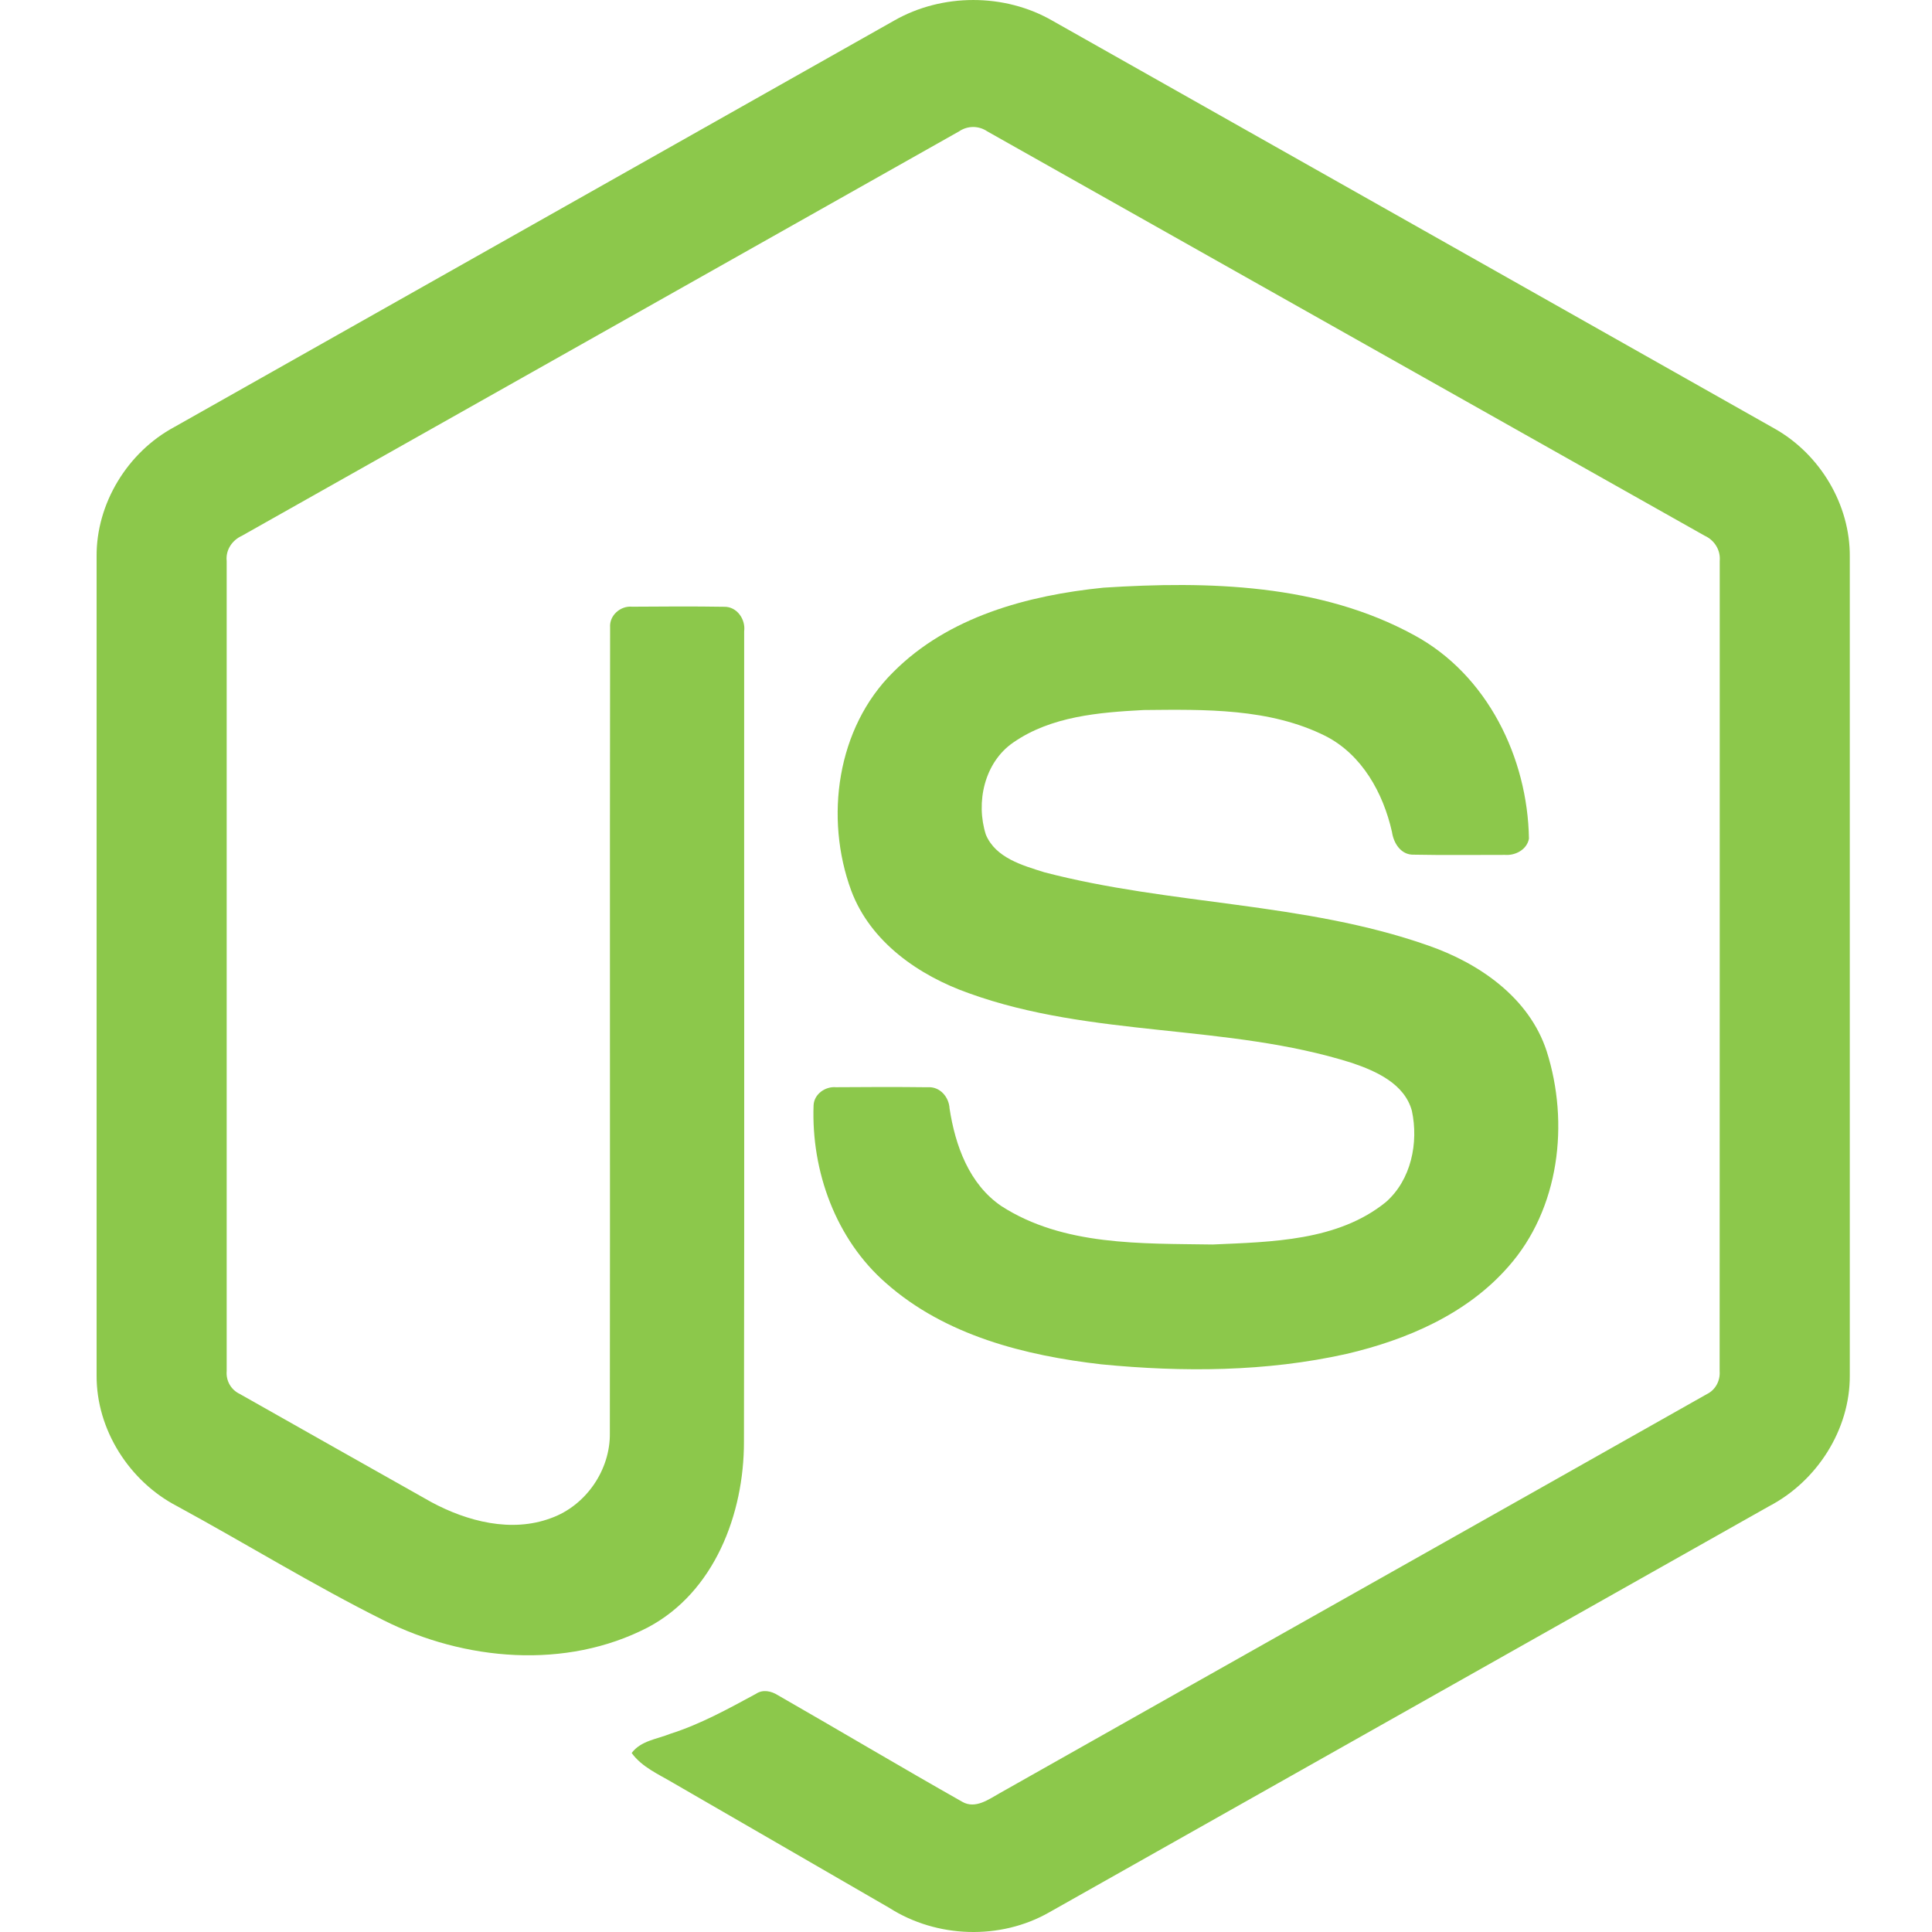
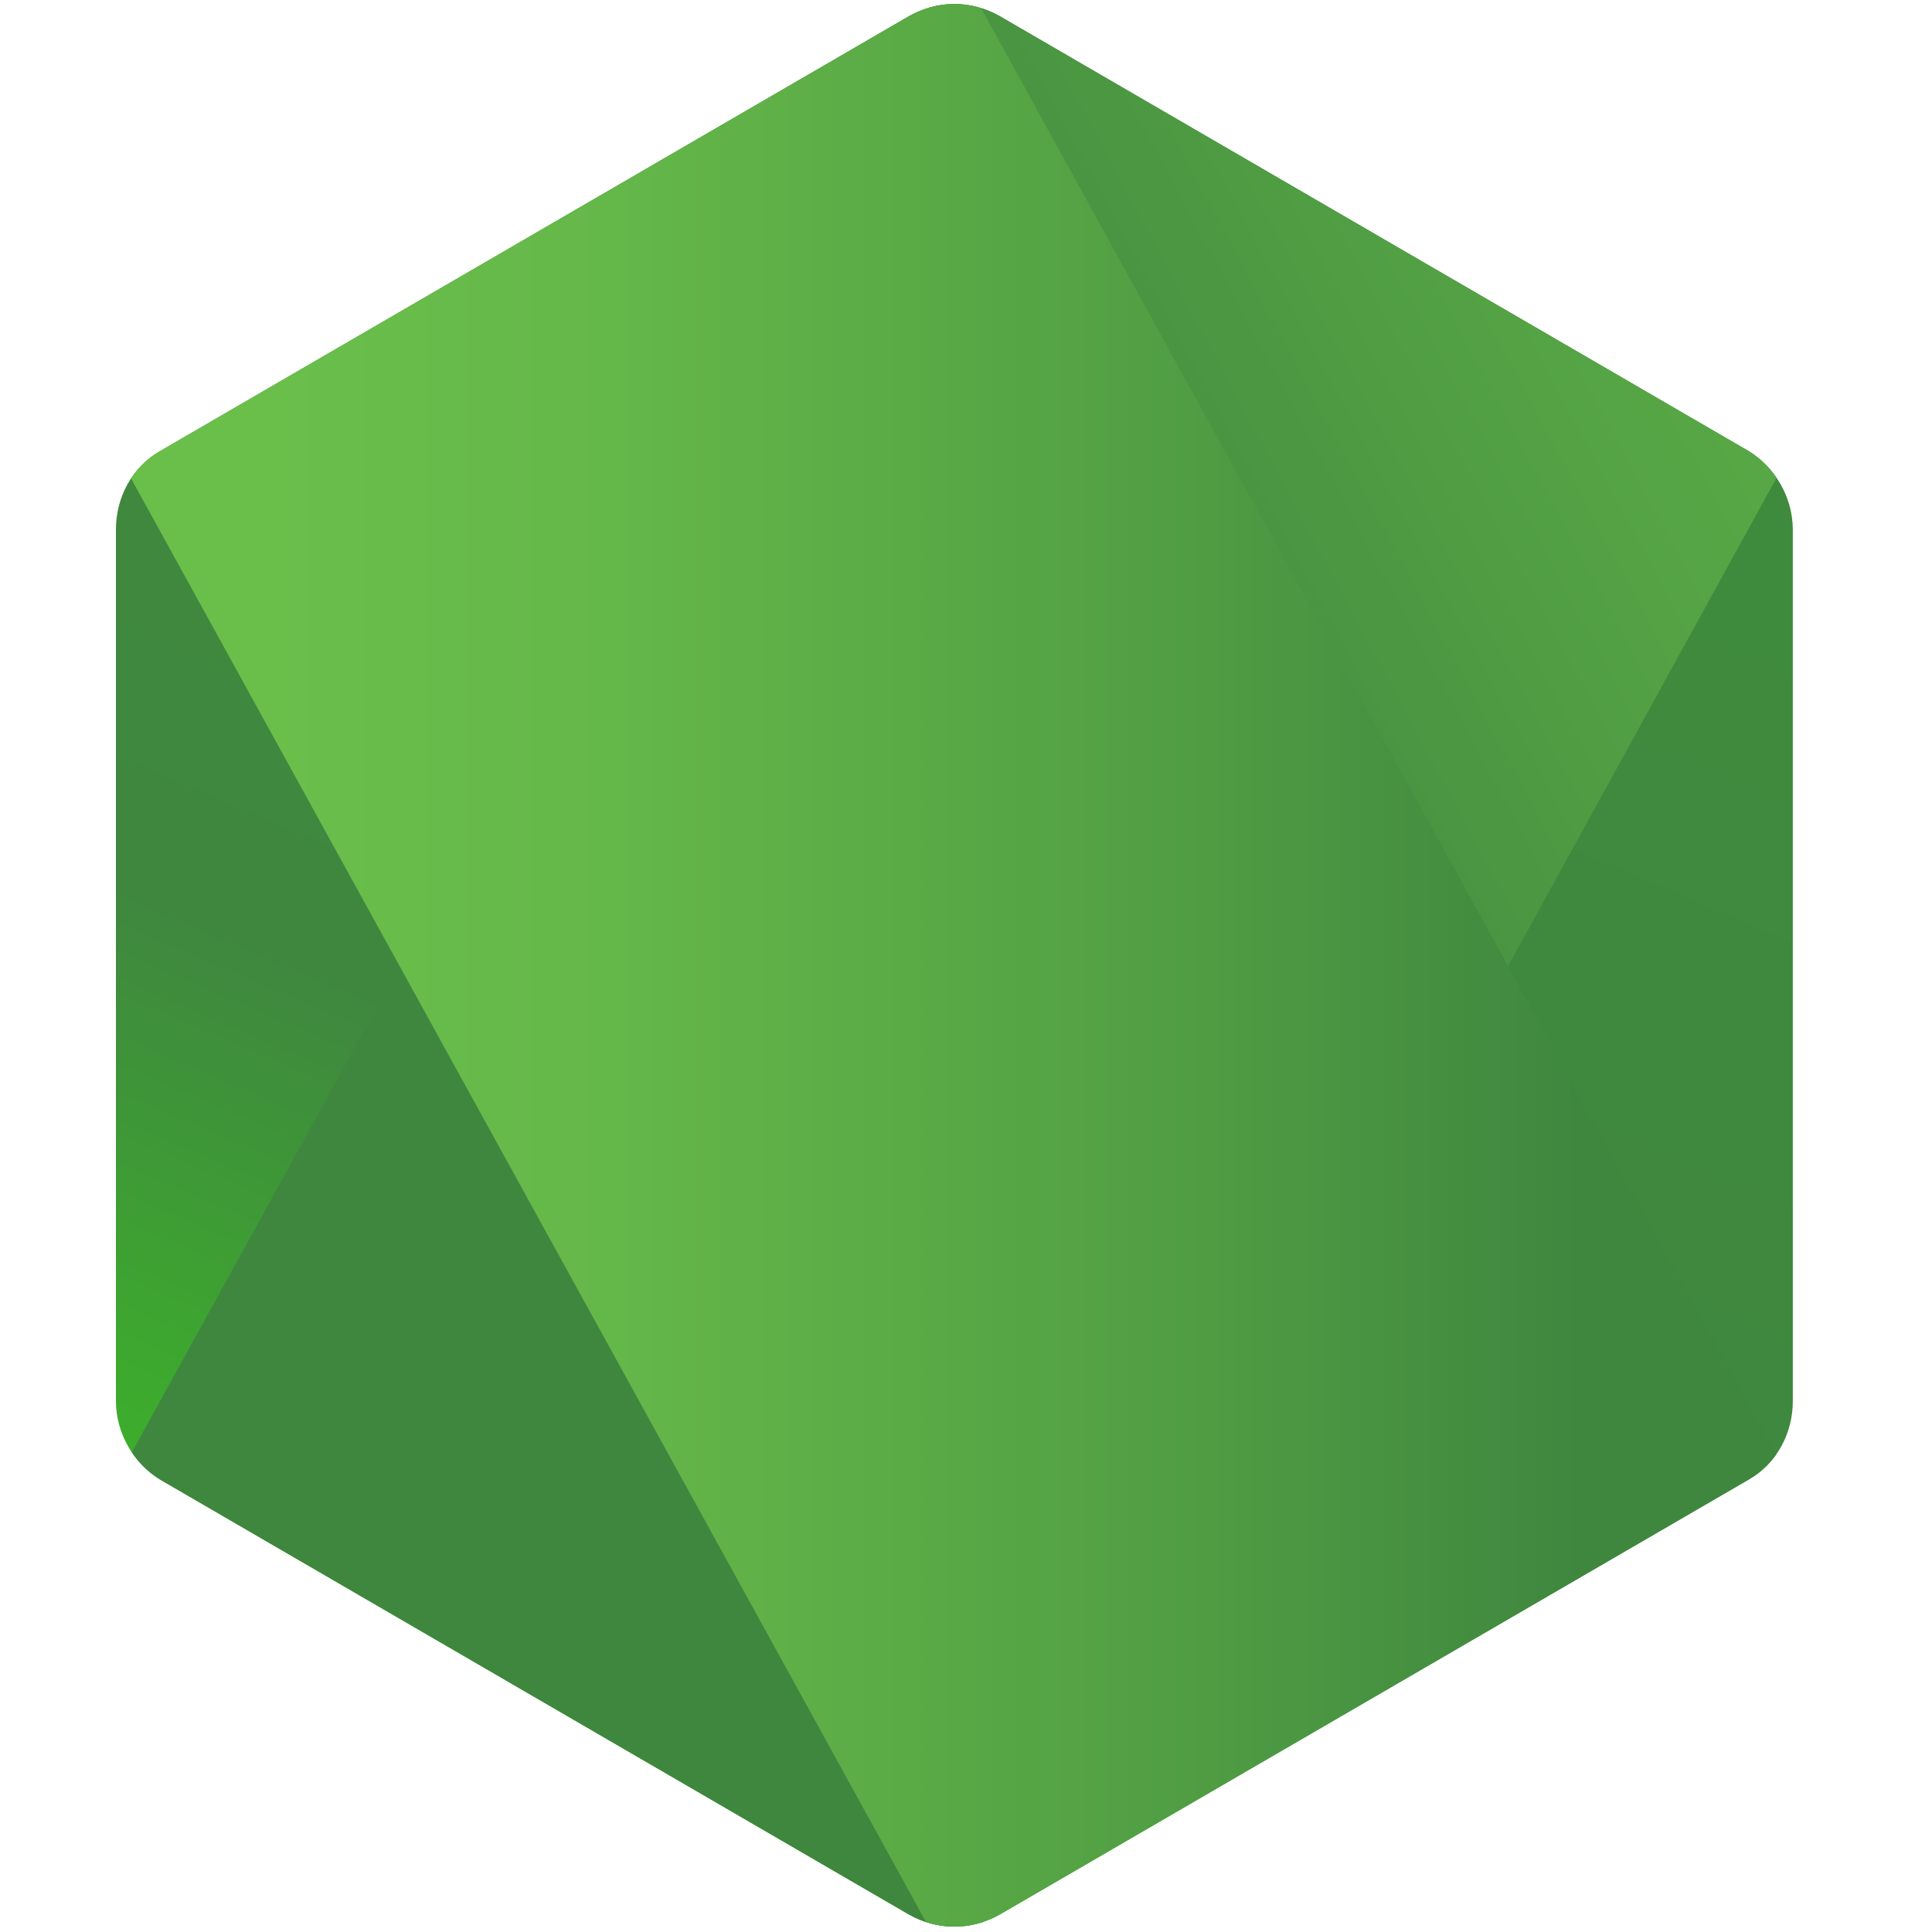
- <svg xmlns="http://www.w3.org/2000/svg" width="100" height="100" viewBox="0 0 100 100" fill="none">
-   <path d="M46.279 1.067C48.758 -0.352 51.988 -0.358 54.465 1.067C66.929 8.11 79.396 15.142 91.858 22.188C94.201 23.509 95.769 26.117 95.745 28.818V71.189C95.763 74.001 94.04 76.672 91.567 77.962C79.145 84.966 66.728 91.978 54.308 98.982C51.777 100.429 48.483 100.318 46.031 98.752C42.307 96.593 38.576 94.445 34.851 92.288C34.09 91.834 33.232 91.473 32.695 90.735C33.17 90.095 34.019 90.015 34.71 89.735C36.264 89.241 37.692 88.448 39.12 87.677C39.481 87.43 39.922 87.525 40.268 87.746C43.453 89.572 46.61 91.451 49.805 93.26C50.487 93.653 51.177 93.131 51.76 92.806C63.95 85.916 76.156 79.052 88.344 72.161C88.795 71.943 89.045 71.464 89.008 70.969C89.017 56.992 89.01 43.012 89.013 29.035C89.064 28.474 88.74 27.958 88.232 27.728C75.852 20.756 63.479 13.774 51.102 6.8C50.887 6.653 50.633 6.574 50.373 6.573C50.113 6.573 49.859 6.651 49.644 6.798C37.266 13.774 24.895 20.763 12.518 27.734C12.012 27.964 11.673 28.472 11.733 29.035C11.735 43.012 11.733 56.992 11.733 70.971C11.712 71.213 11.765 71.455 11.885 71.665C12.005 71.876 12.187 72.044 12.406 72.148C15.709 74.021 19.016 75.881 22.322 77.747C24.183 78.749 26.47 79.345 28.521 78.577C30.331 77.928 31.6 76.08 31.566 74.158C31.583 60.263 31.557 46.365 31.579 32.471C31.533 31.854 32.118 31.345 32.718 31.403C34.305 31.392 35.895 31.381 37.481 31.407C38.144 31.392 38.6 32.056 38.518 32.678C38.511 46.661 38.535 60.645 38.507 74.629C38.511 78.356 36.98 82.411 33.533 84.234C29.286 86.434 24.037 85.968 19.842 83.858C16.21 82.046 12.744 79.906 9.176 77.964C6.697 76.681 4.983 73.999 5 71.189V28.818C4.974 26.061 6.604 23.405 9.021 22.104C21.442 15.095 33.86 8.08 46.279 1.067Z" fill="#8CC84B" />
-   <path d="M57.114 30.418C62.531 30.069 68.33 30.211 73.205 32.88C76.979 34.925 79.072 39.217 79.138 43.41C79.033 43.976 78.442 44.288 77.902 44.249C76.33 44.247 74.758 44.27 73.186 44.238C72.519 44.264 72.132 43.649 72.048 43.06C71.597 41.053 70.503 39.066 68.614 38.099C65.716 36.647 62.355 36.72 59.194 36.751C56.886 36.873 54.405 37.073 52.45 38.43C50.949 39.458 50.493 41.533 51.029 43.204C51.534 44.404 52.919 44.791 54.052 45.148C60.581 46.855 67.499 46.685 73.902 48.932C76.553 49.848 79.147 51.629 80.054 54.405C81.241 58.125 80.721 62.572 78.074 65.559C75.928 68.017 72.801 69.354 69.683 70.081C65.535 71.006 61.23 71.029 57.018 70.619C53.056 70.167 48.934 69.126 45.876 66.427C43.261 64.157 41.984 60.619 42.111 57.205C42.141 56.628 42.715 56.226 43.268 56.274C44.851 56.261 46.433 56.257 48.016 56.276C48.648 56.23 49.117 56.777 49.149 57.373C49.441 59.284 50.16 61.29 51.827 62.424C55.043 64.499 59.08 64.357 62.763 64.415C65.815 64.279 69.24 64.239 71.73 62.222C73.044 61.071 73.433 59.147 73.078 57.491C72.694 56.093 71.231 55.442 69.975 55.016C63.531 52.977 56.536 53.717 50.153 51.411C47.562 50.496 45.057 48.764 44.061 46.102C42.672 42.335 43.309 37.675 46.233 34.789C49.085 31.919 53.201 30.813 57.114 30.418V30.418Z" fill="#8CC84B" />
+ <svg xmlns="http://www.w3.org/2000/svg" width="200" height="200" viewBox="0 0 44 50">
+   <defs>
+     <clipPath id="hexClip">
+       <path d="M22.872 0.417C22.136 0 21.262 0 20.525 0.417L1.151 11.669C0.414 12.086 0 12.873 0 13.707V36.258C0 37.092 0.46 37.879 1.151 38.296L20.525 49.549C21.262 49.965 22.136 49.965 22.872 49.549L42.247 38.296C42.984 37.879 43.398 37.092 43.398 36.258V13.707C43.398 12.873 42.938 12.086 42.247 11.669L22.872 0.417Z" />
+     </clipPath>
+     <linearGradient id="main" x1="30.33" y1="8.56" x2="14.9" y2="44.7" gradientUnits="userSpaceOnUse">
+       <stop stop-color="#3F8B3D" />
+       <stop offset="0.64" stop-color="#3F873F" />
+       <stop offset="0.93" stop-color="#3DA92E" />
+       <stop offset="1" stop-color="#3DAE2B" />
+     </linearGradient>
+     <linearGradient id="r1" x1="18.8" y1="26.8" x2="68" y2="0.4" gradientUnits="userSpaceOnUse">
+       <stop offset="0.14" stop-color="#3F873F" />
+       <stop offset="0.4" stop-color="#52A044" />
+       <stop offset="0.71" stop-color="#64B749" />
+       <stop offset="0.91" stop-color="#6ABF4B" />
+     </linearGradient>
+     <linearGradient id="r2" x1="0.25" y1="24.5" x2="44" y2="24.5" gradientUnits="userSpaceOnUse">
+       <stop offset="0.09" stop-color="#6ABF4B" />
+       <stop offset="0.29" stop-color="#64B749" />
+       <stop offset="0.6" stop-color="#52A044" />
+       <stop offset="0.86" stop-color="#3F873F" />
+     </linearGradient>
+   </defs>
+   <path fill="url(#main)" d="M22.872 0.417C22.136 0 21.262 0 20.525 0.417L1.151 11.669C0.414 12.086 0 12.873 0 13.707V36.258C0 37.092 0.46 37.879 1.151 38.296L20.525 49.549C21.262 49.965 22.136 49.965 22.872 49.549L42.247 38.296C42.984 37.879 43.398 37.092 43.398 36.258V13.707C43.398 12.873 42.938 12.086 42.247 11.669L22.872 0.417Z" />
+   <polygon fill="url(#r1)" clip-path="url(#hexClip)" points="21.699,-1.047 43.205,11.948 21.699,51.073 0.153,38.055" />
+   <polygon fill="url(#r2)" clip-path="url(#hexClip)" points="21.699,-1.047 0.153,11.948 21.699,51.073 43.205,38.055" />
</svg>
